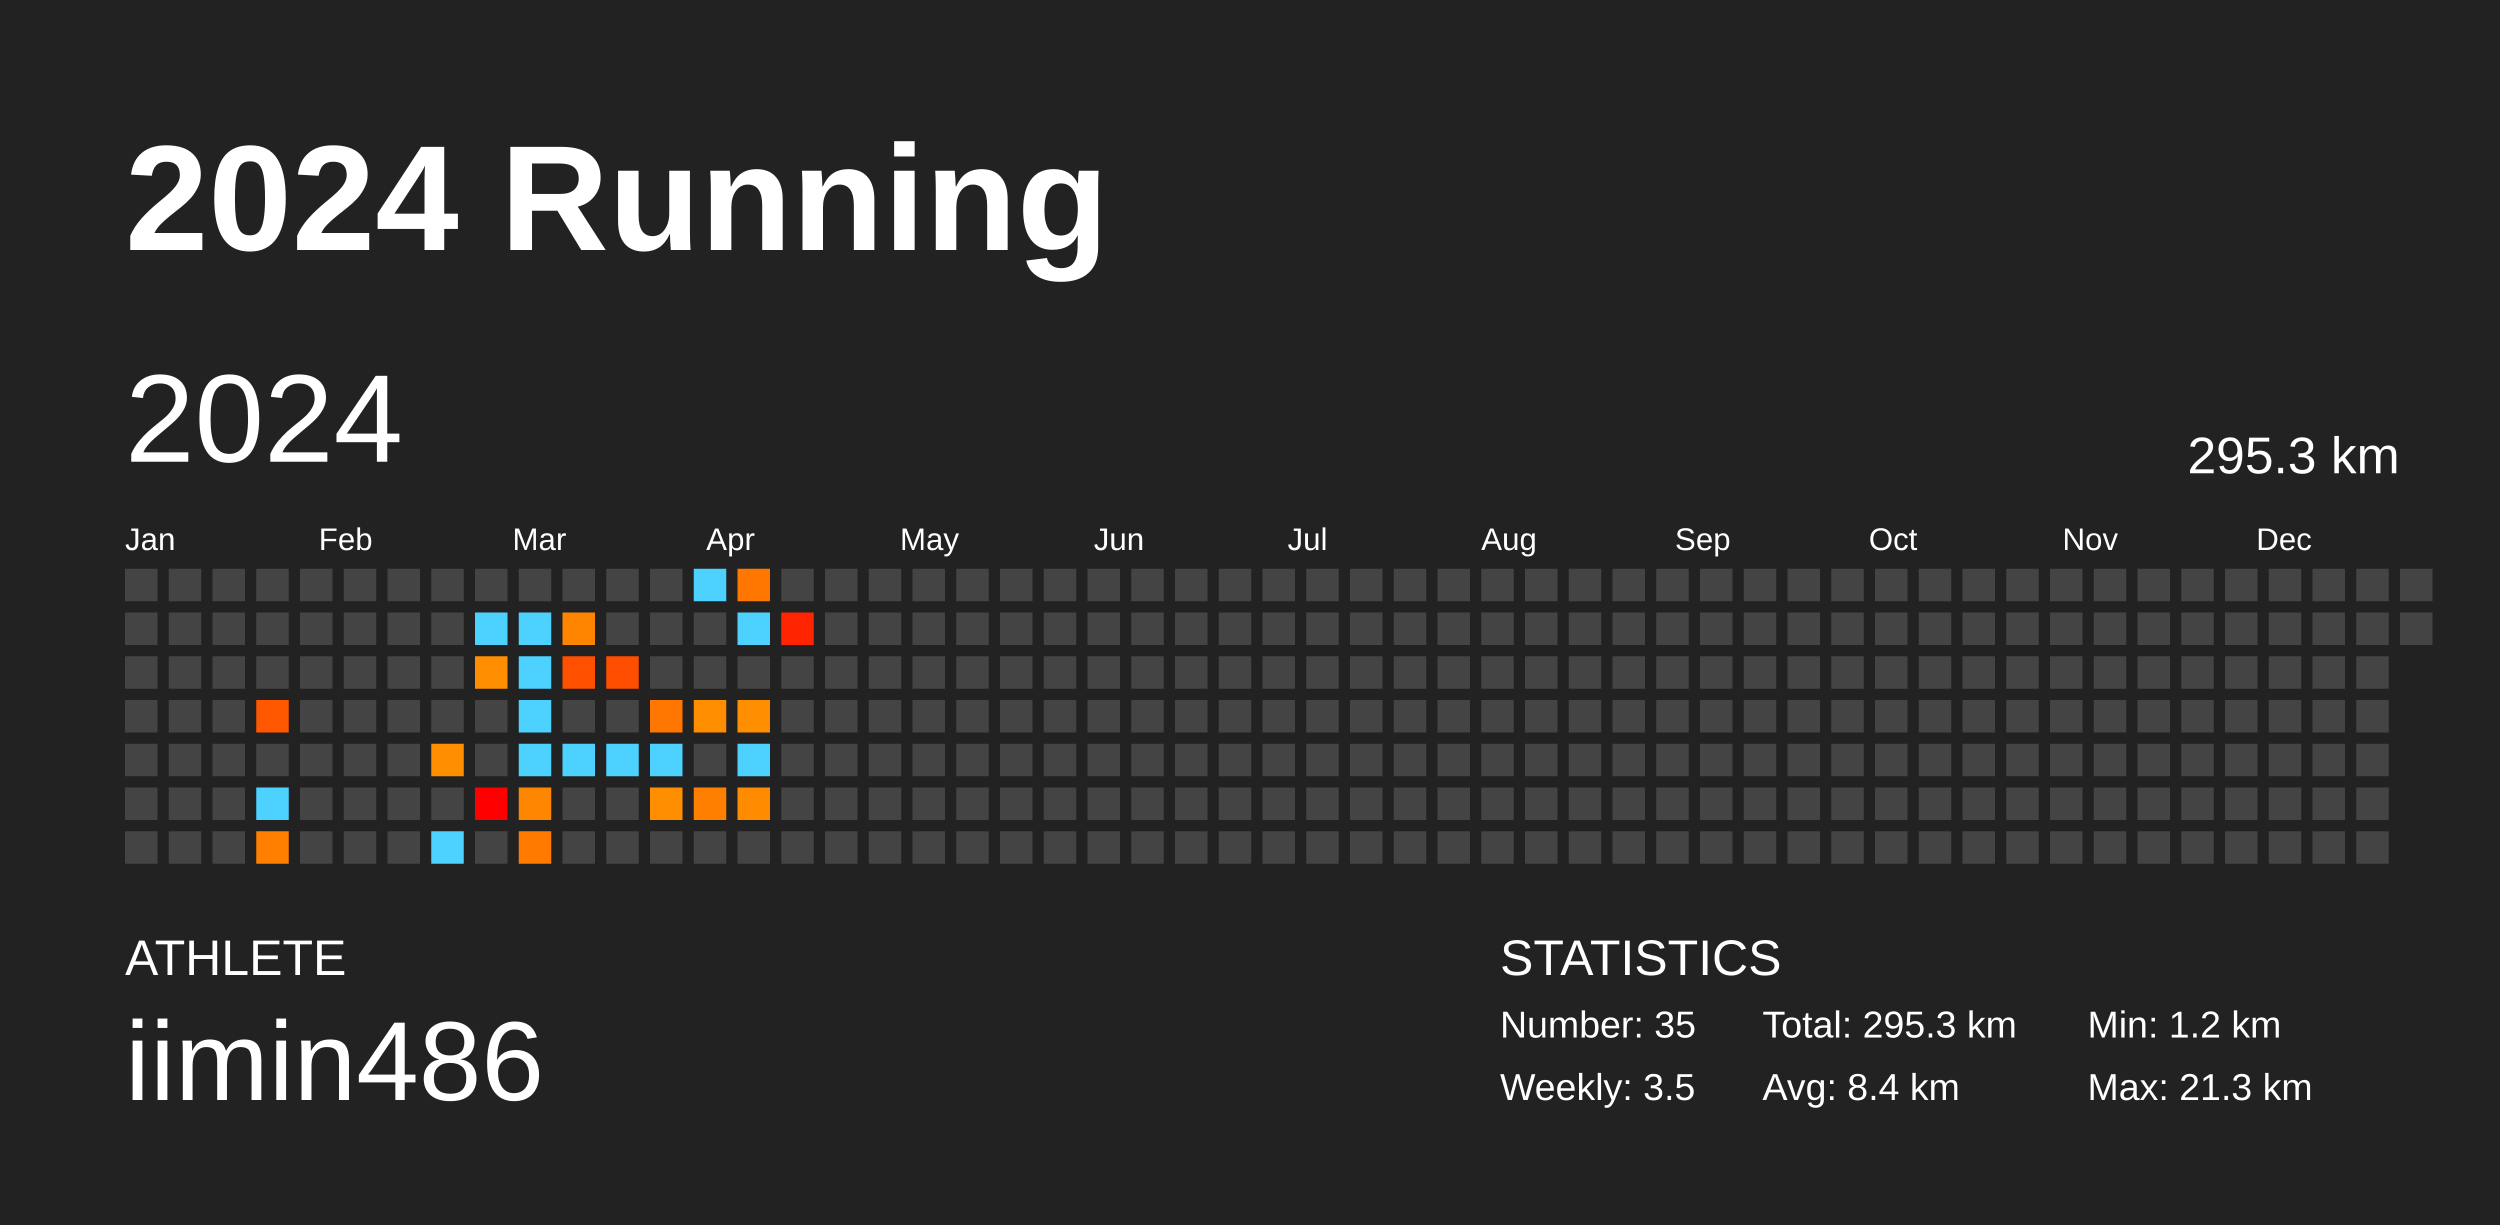
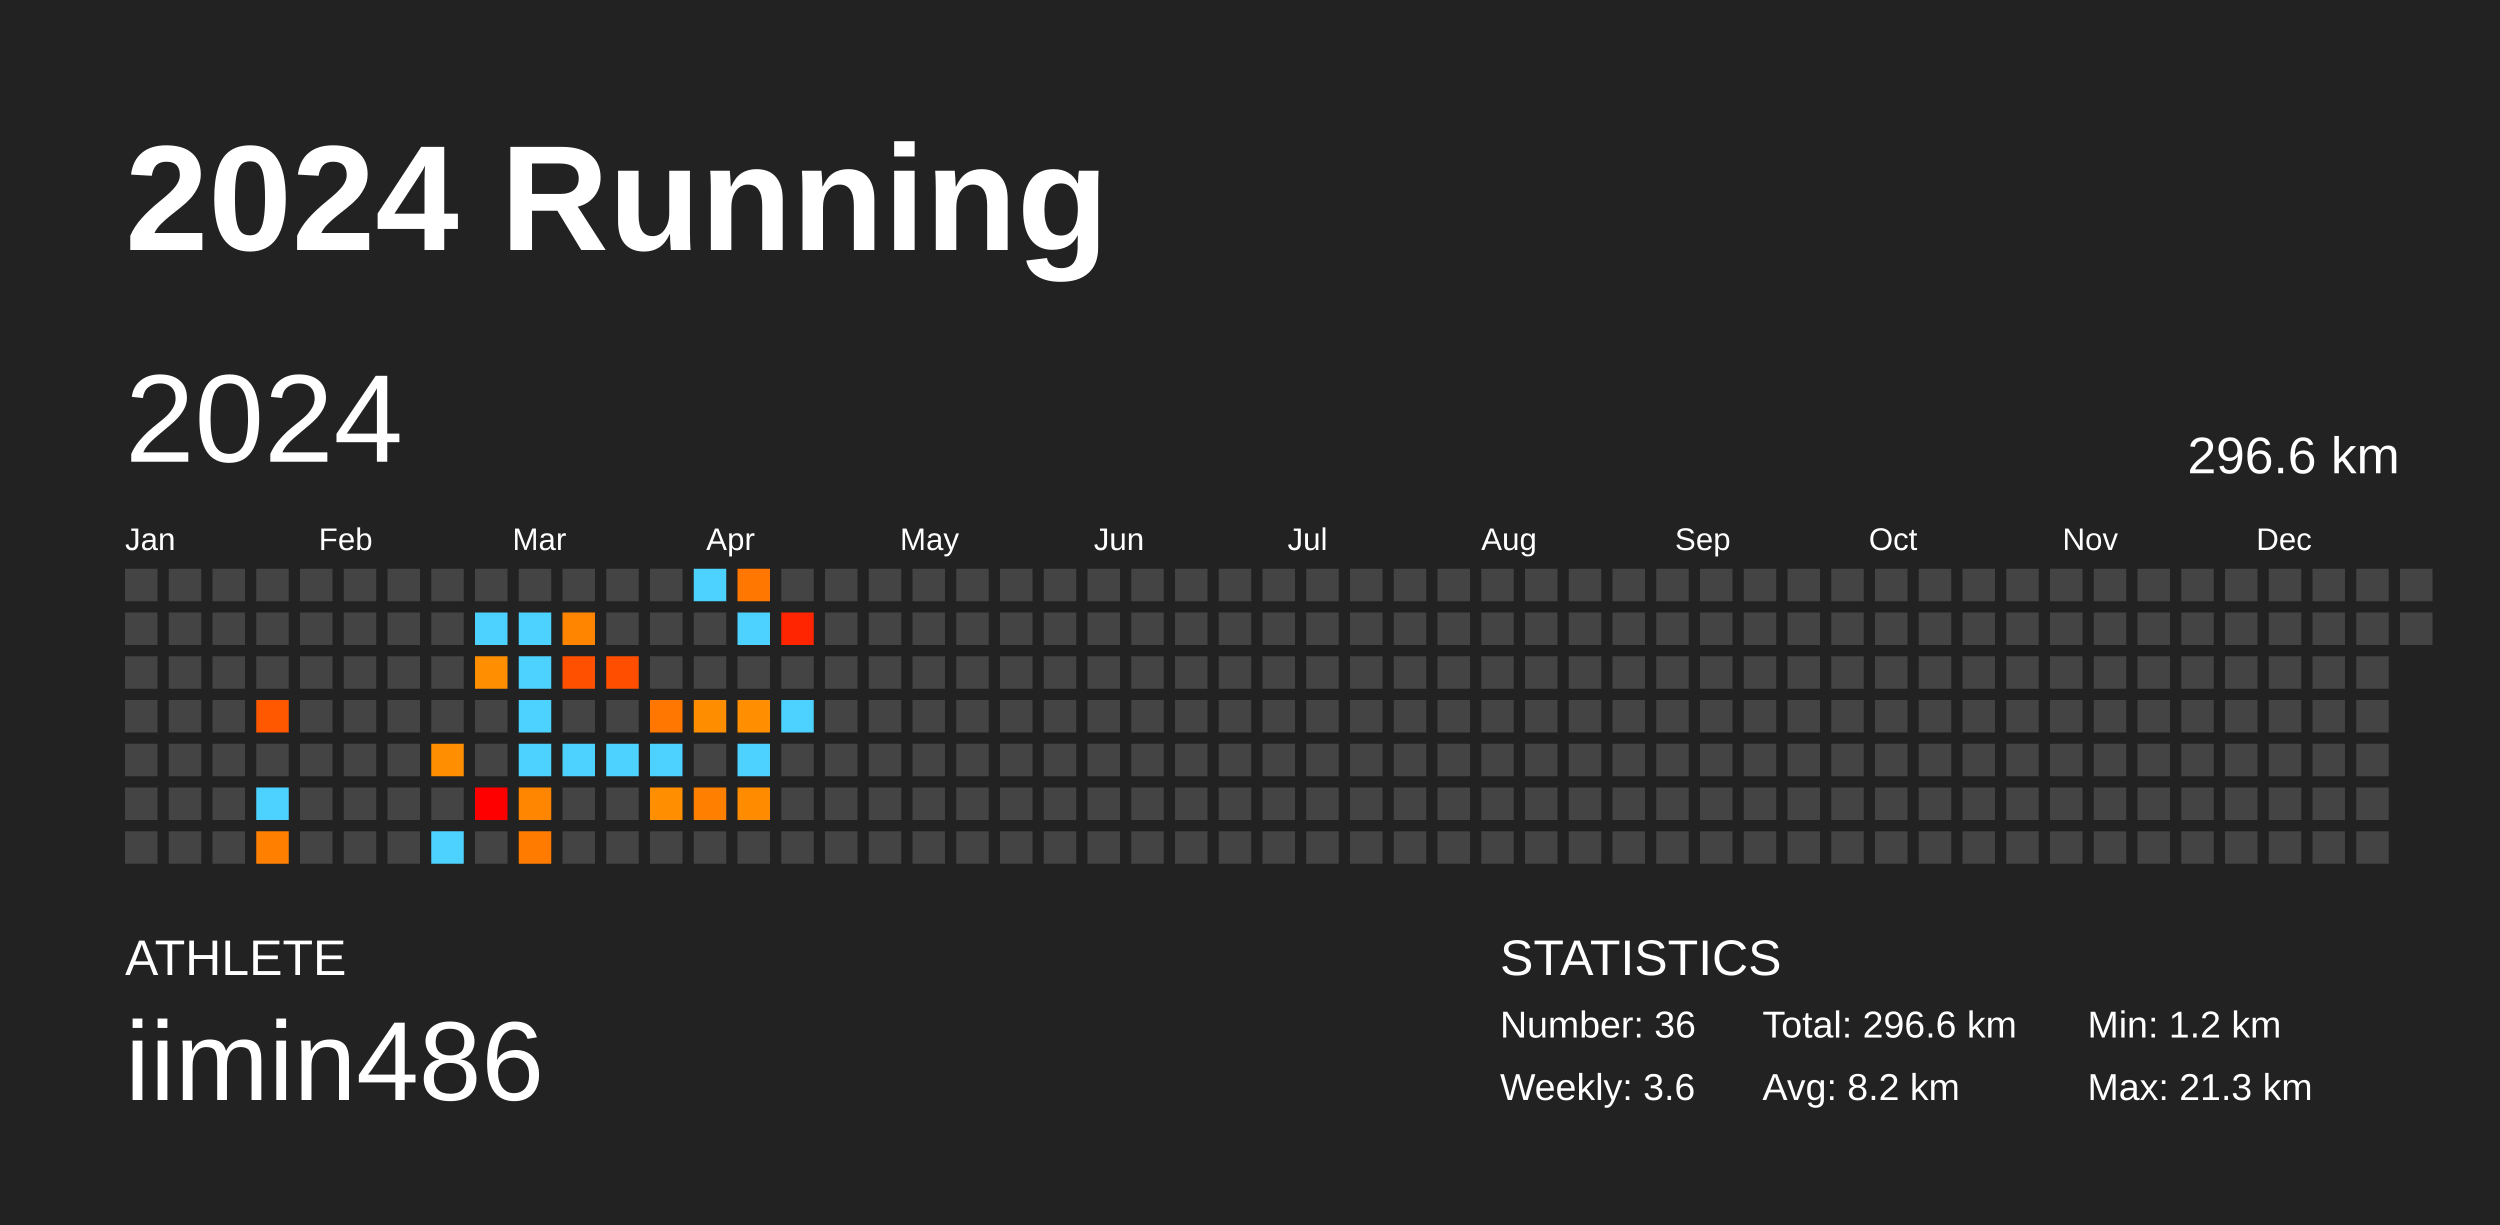
<svg xmlns="http://www.w3.org/2000/svg" baseProfile="full" height="98mm" version="1.1" viewBox="0,0,200,98" width="200mm">
  <defs />
  <rect fill="#222222" height="98" width="200" x="0" y="0" />
  <text fill="#FFFFFF" style="font-size:12px; font-family:Arial; font-weight:bold;" x="10" y="20">2024 Running</text>
  <text fill="#FFFFFF" style="font-size:4px; font-family:Arial" x="10" y="78">ATHLETE</text>
  <text fill="#FFFFFF" style="font-size:9px; font-family:Arial" x="10" y="88">iimin486</text>
  <text fill="#FFFFFF" style="font-size:4px; font-family:Arial" x="120" y="78">STATISTICS</text>
-   <text fill="#FFFFFF" style="font-size:3px; font-family:Arial" x="120" y="83">Number: 35</text>
-   <text fill="#FFFFFF" style="font-size:3px; font-family:Arial" x="120" y="88">Weekly: 3.5</text>
-   <text fill="#FFFFFF" style="font-size:3px; font-family:Arial" x="141" y="83">Total: 295.3 km</text>
-   <text fill="#FFFFFF" style="font-size:3px; font-family:Arial" x="141" y="88">Avg: 8.4 km</text>
+   <text fill="#FFFFFF" style="font-size:3px; font-family:Arial" x="120" y="83">Number: 36</text>
+   <text fill="#FFFFFF" style="font-size:3px; font-family:Arial" x="120" y="88">Weekly: 3.6</text>
+   <text fill="#FFFFFF" style="font-size:3px; font-family:Arial" x="141" y="83">Total: 296.6 km</text>
+   <text fill="#FFFFFF" style="font-size:3px; font-family:Arial" x="141" y="88">Avg: 8.2 km</text>
  <text fill="#FFFFFF" style="font-size:3px; font-family:Arial" x="167" y="83">Min: 1.2 km</text>
  <text fill="#FFFFFF" style="font-size:3px; font-family:Arial" x="167" y="88">Max: 21.3 km</text>
  <text dominant-baseline="hanging" fill="#FFFFFF" style="font-size:10.0px; font-family:Arial;" x="10" y="30">2024</text>
-   <text dominant-baseline="hanging" fill="#FFFFFF" style="font-size:4.125px; font-family:Arial;" x="175" y="35">295.3 km</text>
+   <text dominant-baseline="hanging" fill="#FFFFFF" style="font-size:4.125px; font-family:Arial;" x="175" y="35">296.6 km</text>
  <text fill="#FFFFFF" style="font-size:2.5px; font-family:Arial" x="10.0" y="44">Jan</text>
  <text fill="#FFFFFF" style="font-size:2.5px; font-family:Arial" x="25.5" y="44">Feb</text>
  <text fill="#FFFFFF" style="font-size:2.5px; font-family:Arial" x="41.0" y="44">Mar</text>
  <text fill="#FFFFFF" style="font-size:2.5px; font-family:Arial" x="56.5" y="44">Apr</text>
  <text fill="#FFFFFF" style="font-size:2.5px; font-family:Arial" x="72.0" y="44">May</text>
  <text fill="#FFFFFF" style="font-size:2.5px; font-family:Arial" x="87.5" y="44">Jun</text>
  <text fill="#FFFFFF" style="font-size:2.5px; font-family:Arial" x="103.0" y="44">Jul</text>
  <text fill="#FFFFFF" style="font-size:2.5px; font-family:Arial" x="118.5" y="44">Aug</text>
  <text fill="#FFFFFF" style="font-size:2.5px; font-family:Arial" x="134.0" y="44">Sep</text>
  <text fill="#FFFFFF" style="font-size:2.5px; font-family:Arial" x="149.5" y="44">Oct</text>
  <text fill="#FFFFFF" style="font-size:2.5px; font-family:Arial" x="165.0" y="44">Nov</text>
  <text fill="#FFFFFF" style="font-size:2.5px; font-family:Arial" x="180.5" y="44">Dec</text>
  <rect fill="#444444" height="2.6" width="2.6" x="10.0" y="45.5" />
  <rect fill="#444444" height="2.6" width="2.6" x="10.0" y="49.0" />
  <rect fill="#444444" height="2.6" width="2.6" x="10.0" y="52.5" />
  <rect fill="#444444" height="2.6" width="2.6" x="10.0" y="56.0" />
  <rect fill="#444444" height="2.6" width="2.6" x="10.0" y="59.5" />
  <rect fill="#444444" height="2.6" width="2.6" x="10.0" y="63.0" />
  <rect fill="#444444" height="2.6" width="2.6" x="10.0" y="66.5" />
  <rect fill="#444444" height="2.6" width="2.6" x="13.5" y="45.5" />
  <rect fill="#444444" height="2.6" width="2.6" x="13.5" y="49.0" />
  <rect fill="#444444" height="2.6" width="2.6" x="13.5" y="52.5" />
  <rect fill="#444444" height="2.6" width="2.6" x="13.5" y="56.0" />
  <rect fill="#444444" height="2.6" width="2.6" x="13.5" y="59.5" />
  <rect fill="#444444" height="2.6" width="2.6" x="13.5" y="63.0" />
  <rect fill="#444444" height="2.6" width="2.6" x="13.5" y="66.5" />
  <rect fill="#444444" height="2.6" width="2.6" x="17.0" y="45.5" />
  <rect fill="#444444" height="2.6" width="2.6" x="17.0" y="49.0" />
  <rect fill="#444444" height="2.6" width="2.6" x="17.0" y="52.5" />
  <rect fill="#444444" height="2.6" width="2.6" x="17.0" y="56.0" />
  <rect fill="#444444" height="2.6" width="2.6" x="17.0" y="59.5" />
  <rect fill="#444444" height="2.6" width="2.6" x="17.0" y="63.0" />
  <rect fill="#444444" height="2.6" width="2.6" x="17.0" y="66.5" />
  <rect fill="#444444" height="2.6" width="2.6" x="20.5" y="45.5" />
  <rect fill="#444444" height="2.6" width="2.6" x="20.5" y="49.0" />
  <rect fill="#444444" height="2.6" width="2.6" x="20.5" y="52.5" />
  <rect fill="#ff5800" height="2.6" width="2.6" x="20.5" y="56.0" />
  <rect fill="#444444" height="2.6" width="2.6" x="20.5" y="59.5" />
  <rect fill="#4dd2ff" height="2.6" width="2.6" x="20.5" y="63.0" />
  <rect fill="#ff7f00" height="2.6" width="2.6" x="20.5" y="66.5" />
  <rect fill="#444444" height="2.6" width="2.6" x="24.0" y="45.5" />
  <rect fill="#444444" height="2.6" width="2.6" x="24.0" y="49.0" />
  <rect fill="#444444" height="2.6" width="2.6" x="24.0" y="52.5" />
  <rect fill="#444444" height="2.6" width="2.6" x="24.0" y="56.0" />
  <rect fill="#444444" height="2.6" width="2.6" x="24.0" y="59.5" />
  <rect fill="#444444" height="2.6" width="2.6" x="24.0" y="63.0" />
  <rect fill="#444444" height="2.6" width="2.6" x="24.0" y="66.5" />
  <rect fill="#444444" height="2.6" width="2.6" x="27.5" y="45.5" />
  <rect fill="#444444" height="2.6" width="2.6" x="27.5" y="49.0" />
  <rect fill="#444444" height="2.6" width="2.6" x="27.5" y="52.5" />
  <rect fill="#444444" height="2.6" width="2.6" x="27.5" y="56.0" />
  <rect fill="#444444" height="2.6" width="2.6" x="27.5" y="59.5" />
  <rect fill="#444444" height="2.6" width="2.6" x="27.5" y="63.0" />
  <rect fill="#444444" height="2.6" width="2.6" x="27.5" y="66.5" />
  <rect fill="#444444" height="2.6" width="2.6" x="31.0" y="45.5" />
  <rect fill="#444444" height="2.6" width="2.6" x="31.0" y="49.0" />
  <rect fill="#444444" height="2.6" width="2.6" x="31.0" y="52.5" />
  <rect fill="#444444" height="2.6" width="2.6" x="31.0" y="56.0" />
  <rect fill="#444444" height="2.6" width="2.6" x="31.0" y="59.5" />
  <rect fill="#444444" height="2.6" width="2.6" x="31.0" y="63.0" />
  <rect fill="#444444" height="2.6" width="2.6" x="31.0" y="66.5" />
  <rect fill="#444444" height="2.6" width="2.6" x="34.5" y="45.5" />
  <rect fill="#444444" height="2.6" width="2.6" x="34.5" y="49.0" />
  <rect fill="#444444" height="2.6" width="2.6" x="34.5" y="52.5" />
  <rect fill="#444444" height="2.6" width="2.6" x="34.5" y="56.0" />
  <rect fill="#ff8f00" height="2.6" width="2.6" x="34.5" y="59.5" />
  <rect fill="#444444" height="2.6" width="2.6" x="34.5" y="63.0" />
  <rect fill="#4dd2ff" height="2.6" width="2.6" x="34.5" y="66.5" />
  <rect fill="#444444" height="2.6" width="2.6" x="38.0" y="45.5" />
  <rect fill="#4dd2ff" height="2.6" width="2.6" x="38.0" y="49.0" />
  <rect fill="#ff8f00" height="2.6" width="2.6" x="38.0" y="52.5" />
  <rect fill="#444444" height="2.6" width="2.6" x="38.0" y="56.0" />
  <rect fill="#444444" height="2.6" width="2.6" x="38.0" y="59.5" />
  <rect fill="red" height="2.6" width="2.6" x="38.0" y="63.0" />
  <rect fill="#444444" height="2.6" width="2.6" x="38.0" y="66.5" />
  <rect fill="#444444" height="2.6" width="2.6" x="41.5" y="45.5" />
  <rect fill="#4dd2ff" height="2.6" width="2.6" x="41.5" y="49.0" />
  <rect fill="#4dd2ff" height="2.6" width="2.6" x="41.5" y="52.5" />
  <rect fill="#4dd2ff" height="2.6" width="2.6" x="41.5" y="56.0" />
  <rect fill="#4dd2ff" height="2.6" width="2.6" x="41.5" y="59.5" />
  <rect fill="#ff8600" height="2.6" width="2.6" x="41.5" y="63.0" />
  <rect fill="#ff7b00" height="2.6" width="2.6" x="41.5" y="66.5" />
  <rect fill="#444444" height="2.6" width="2.6" x="45.0" y="45.5" />
  <rect fill="#ff8500" height="2.6" width="2.6" x="45.0" y="49.0" />
  <rect fill="#ff5000" height="2.6" width="2.6" x="45.0" y="52.5" />
  <rect fill="#444444" height="2.6" width="2.6" x="45.0" y="56.0" />
  <rect fill="#4dd2ff" height="2.6" width="2.6" x="45.0" y="59.5" />
  <rect fill="#444444" height="2.6" width="2.6" x="45.0" y="63.0" />
  <rect fill="#444444" height="2.6" width="2.6" x="45.0" y="66.5" />
  <rect fill="#444444" height="2.6" width="2.6" x="48.5" y="45.5" />
  <rect fill="#444444" height="2.6" width="2.6" x="48.5" y="49.0" />
  <rect fill="#ff4e00" height="2.6" width="2.6" x="48.5" y="52.5" />
  <rect fill="#444444" height="2.6" width="2.6" x="48.5" y="56.0" />
  <rect fill="#4dd2ff" height="2.6" width="2.6" x="48.5" y="59.5" />
  <rect fill="#444444" height="2.6" width="2.6" x="48.5" y="63.0" />
  <rect fill="#444444" height="2.6" width="2.6" x="48.5" y="66.5" />
  <rect fill="#444444" height="2.6" width="2.6" x="52.0" y="45.5" />
  <rect fill="#444444" height="2.6" width="2.6" x="52.0" y="49.0" />
  <rect fill="#444444" height="2.6" width="2.6" x="52.0" y="52.5" />
  <rect fill="#ff7600" height="2.6" width="2.6" x="52.0" y="56.0" />
  <rect fill="#4dd2ff" height="2.6" width="2.6" x="52.0" y="59.5" />
  <rect fill="#ff8f00" height="2.6" width="2.6" x="52.0" y="63.0" />
  <rect fill="#444444" height="2.6" width="2.6" x="52.0" y="66.5" />
  <rect fill="#4dd2ff" height="2.6" width="2.6" x="55.5" y="45.5" />
  <rect fill="#444444" height="2.6" width="2.6" x="55.5" y="49.0" />
  <rect fill="#444444" height="2.6" width="2.6" x="55.5" y="52.5" />
  <rect fill="#ff8d00" height="2.6" width="2.6" x="55.5" y="56.0" />
  <rect fill="#444444" height="2.6" width="2.6" x="55.5" y="59.5" />
  <rect fill="#ff7f00" height="2.6" width="2.6" x="55.5" y="63.0" />
  <rect fill="#444444" height="2.6" width="2.6" x="55.5" y="66.5" />
  <rect fill="#ff7600" height="2.6" width="2.6" x="59.0" y="45.5" />
  <rect fill="#4dd2ff" height="2.6" width="2.6" x="59.0" y="49.0" />
  <rect fill="#444444" height="2.6" width="2.6" x="59.0" y="52.5" />
  <rect fill="#ff8f00" height="2.6" width="2.6" x="59.0" y="56.0" />
  <rect fill="#4dd2ff" height="2.6" width="2.6" x="59.0" y="59.5" />
  <rect fill="#ff8b00" height="2.6" width="2.6" x="59.0" y="63.0" />
  <rect fill="#444444" height="2.6" width="2.6" x="59.0" y="66.5" />
  <rect fill="#444444" height="2.6" width="2.6" x="62.5" y="45.5" />
  <rect fill="#ff2500" height="2.6" width="2.6" x="62.5" y="49.0" />
  <rect fill="#444444" height="2.6" width="2.6" x="62.5" y="52.5" />
-   <rect fill="#444444" height="2.6" width="2.6" x="62.5" y="56.0" />
+   <rect fill="#4dd2ff" height="2.6" width="2.6" x="62.5" y="56.0" />
  <rect fill="#444444" height="2.6" width="2.6" x="62.5" y="59.5" />
  <rect fill="#444444" height="2.6" width="2.6" x="62.5" y="63.0" />
  <rect fill="#444444" height="2.6" width="2.6" x="62.5" y="66.5" />
  <rect fill="#444444" height="2.6" width="2.6" x="66.0" y="45.5" />
  <rect fill="#444444" height="2.6" width="2.6" x="66.0" y="49.0" />
  <rect fill="#444444" height="2.6" width="2.6" x="66.0" y="52.5" />
  <rect fill="#444444" height="2.6" width="2.6" x="66.0" y="56.0" />
  <rect fill="#444444" height="2.6" width="2.6" x="66.0" y="59.5" />
  <rect fill="#444444" height="2.6" width="2.6" x="66.0" y="63.0" />
  <rect fill="#444444" height="2.6" width="2.6" x="66.0" y="66.5" />
  <rect fill="#444444" height="2.6" width="2.6" x="69.5" y="45.5" />
  <rect fill="#444444" height="2.6" width="2.6" x="69.5" y="49.0" />
  <rect fill="#444444" height="2.6" width="2.6" x="69.5" y="52.5" />
  <rect fill="#444444" height="2.6" width="2.6" x="69.5" y="56.0" />
  <rect fill="#444444" height="2.6" width="2.6" x="69.5" y="59.5" />
  <rect fill="#444444" height="2.6" width="2.6" x="69.5" y="63.0" />
  <rect fill="#444444" height="2.6" width="2.6" x="69.5" y="66.5" />
  <rect fill="#444444" height="2.6" width="2.6" x="73.0" y="45.5" />
  <rect fill="#444444" height="2.6" width="2.6" x="73.0" y="49.0" />
  <rect fill="#444444" height="2.6" width="2.6" x="73.0" y="52.5" />
  <rect fill="#444444" height="2.6" width="2.6" x="73.0" y="56.0" />
  <rect fill="#444444" height="2.6" width="2.6" x="73.0" y="59.5" />
  <rect fill="#444444" height="2.6" width="2.6" x="73.0" y="63.0" />
  <rect fill="#444444" height="2.6" width="2.6" x="73.0" y="66.5" />
  <rect fill="#444444" height="2.6" width="2.6" x="76.5" y="45.5" />
  <rect fill="#444444" height="2.6" width="2.6" x="76.5" y="49.0" />
  <rect fill="#444444" height="2.6" width="2.6" x="76.5" y="52.5" />
  <rect fill="#444444" height="2.6" width="2.6" x="76.5" y="56.0" />
  <rect fill="#444444" height="2.6" width="2.6" x="76.5" y="59.5" />
  <rect fill="#444444" height="2.6" width="2.6" x="76.5" y="63.0" />
  <rect fill="#444444" height="2.6" width="2.6" x="76.5" y="66.5" />
  <rect fill="#444444" height="2.6" width="2.6" x="80.0" y="45.5" />
  <rect fill="#444444" height="2.6" width="2.6" x="80.0" y="49.0" />
  <rect fill="#444444" height="2.6" width="2.6" x="80.0" y="52.5" />
  <rect fill="#444444" height="2.6" width="2.6" x="80.0" y="56.0" />
  <rect fill="#444444" height="2.6" width="2.6" x="80.0" y="59.5" />
  <rect fill="#444444" height="2.6" width="2.6" x="80.0" y="63.0" />
  <rect fill="#444444" height="2.6" width="2.6" x="80.0" y="66.5" />
  <rect fill="#444444" height="2.6" width="2.6" x="83.5" y="45.5" />
  <rect fill="#444444" height="2.6" width="2.6" x="83.5" y="49.0" />
  <rect fill="#444444" height="2.6" width="2.6" x="83.5" y="52.5" />
  <rect fill="#444444" height="2.6" width="2.6" x="83.5" y="56.0" />
  <rect fill="#444444" height="2.6" width="2.6" x="83.5" y="59.5" />
  <rect fill="#444444" height="2.6" width="2.6" x="83.5" y="63.0" />
  <rect fill="#444444" height="2.6" width="2.6" x="83.5" y="66.5" />
  <rect fill="#444444" height="2.6" width="2.6" x="87.0" y="45.5" />
  <rect fill="#444444" height="2.6" width="2.6" x="87.0" y="49.0" />
  <rect fill="#444444" height="2.6" width="2.6" x="87.0" y="52.5" />
  <rect fill="#444444" height="2.6" width="2.6" x="87.0" y="56.0" />
  <rect fill="#444444" height="2.6" width="2.6" x="87.0" y="59.5" />
  <rect fill="#444444" height="2.6" width="2.6" x="87.0" y="63.0" />
  <rect fill="#444444" height="2.6" width="2.6" x="87.0" y="66.5" />
  <rect fill="#444444" height="2.6" width="2.6" x="90.5" y="45.5" />
  <rect fill="#444444" height="2.6" width="2.6" x="90.5" y="49.0" />
  <rect fill="#444444" height="2.6" width="2.6" x="90.5" y="52.5" />
  <rect fill="#444444" height="2.6" width="2.6" x="90.5" y="56.0" />
  <rect fill="#444444" height="2.6" width="2.6" x="90.5" y="59.5" />
  <rect fill="#444444" height="2.6" width="2.6" x="90.5" y="63.0" />
  <rect fill="#444444" height="2.6" width="2.6" x="90.5" y="66.5" />
  <rect fill="#444444" height="2.6" width="2.6" x="94.0" y="45.5" />
  <rect fill="#444444" height="2.6" width="2.6" x="94.0" y="49.0" />
  <rect fill="#444444" height="2.6" width="2.6" x="94.0" y="52.5" />
  <rect fill="#444444" height="2.6" width="2.6" x="94.0" y="56.0" />
  <rect fill="#444444" height="2.6" width="2.6" x="94.0" y="59.5" />
  <rect fill="#444444" height="2.6" width="2.6" x="94.0" y="63.0" />
  <rect fill="#444444" height="2.6" width="2.6" x="94.0" y="66.5" />
  <rect fill="#444444" height="2.6" width="2.6" x="97.5" y="45.5" />
  <rect fill="#444444" height="2.6" width="2.6" x="97.5" y="49.0" />
  <rect fill="#444444" height="2.6" width="2.6" x="97.5" y="52.5" />
  <rect fill="#444444" height="2.6" width="2.6" x="97.5" y="56.0" />
  <rect fill="#444444" height="2.6" width="2.6" x="97.5" y="59.5" />
  <rect fill="#444444" height="2.6" width="2.6" x="97.5" y="63.0" />
  <rect fill="#444444" height="2.6" width="2.6" x="97.5" y="66.5" />
  <rect fill="#444444" height="2.6" width="2.6" x="101.0" y="45.5" />
  <rect fill="#444444" height="2.6" width="2.6" x="101.0" y="49.0" />
  <rect fill="#444444" height="2.6" width="2.6" x="101.0" y="52.5" />
  <rect fill="#444444" height="2.6" width="2.6" x="101.0" y="56.0" />
  <rect fill="#444444" height="2.6" width="2.6" x="101.0" y="59.5" />
  <rect fill="#444444" height="2.6" width="2.6" x="101.0" y="63.0" />
  <rect fill="#444444" height="2.6" width="2.6" x="101.0" y="66.5" />
  <rect fill="#444444" height="2.6" width="2.6" x="104.5" y="45.5" />
  <rect fill="#444444" height="2.6" width="2.6" x="104.5" y="49.0" />
  <rect fill="#444444" height="2.6" width="2.6" x="104.5" y="52.5" />
  <rect fill="#444444" height="2.6" width="2.6" x="104.5" y="56.0" />
  <rect fill="#444444" height="2.6" width="2.6" x="104.5" y="59.5" />
  <rect fill="#444444" height="2.6" width="2.6" x="104.5" y="63.0" />
  <rect fill="#444444" height="2.6" width="2.6" x="104.5" y="66.5" />
  <rect fill="#444444" height="2.6" width="2.6" x="108.0" y="45.5" />
  <rect fill="#444444" height="2.6" width="2.6" x="108.0" y="49.0" />
  <rect fill="#444444" height="2.6" width="2.6" x="108.0" y="52.5" />
  <rect fill="#444444" height="2.6" width="2.6" x="108.0" y="56.0" />
  <rect fill="#444444" height="2.6" width="2.6" x="108.0" y="59.5" />
  <rect fill="#444444" height="2.6" width="2.6" x="108.0" y="63.0" />
  <rect fill="#444444" height="2.6" width="2.6" x="108.0" y="66.5" />
  <rect fill="#444444" height="2.6" width="2.6" x="111.5" y="45.5" />
  <rect fill="#444444" height="2.6" width="2.6" x="111.5" y="49.0" />
  <rect fill="#444444" height="2.6" width="2.6" x="111.5" y="52.5" />
  <rect fill="#444444" height="2.6" width="2.6" x="111.5" y="56.0" />
  <rect fill="#444444" height="2.6" width="2.6" x="111.5" y="59.5" />
  <rect fill="#444444" height="2.6" width="2.6" x="111.5" y="63.0" />
  <rect fill="#444444" height="2.6" width="2.6" x="111.5" y="66.5" />
  <rect fill="#444444" height="2.6" width="2.6" x="115.0" y="45.5" />
  <rect fill="#444444" height="2.6" width="2.6" x="115.0" y="49.0" />
  <rect fill="#444444" height="2.6" width="2.6" x="115.0" y="52.5" />
  <rect fill="#444444" height="2.6" width="2.6" x="115.0" y="56.0" />
  <rect fill="#444444" height="2.6" width="2.6" x="115.0" y="59.5" />
  <rect fill="#444444" height="2.6" width="2.6" x="115.0" y="63.0" />
  <rect fill="#444444" height="2.6" width="2.6" x="115.0" y="66.5" />
  <rect fill="#444444" height="2.6" width="2.6" x="118.5" y="45.5" />
  <rect fill="#444444" height="2.6" width="2.6" x="118.5" y="49.0" />
  <rect fill="#444444" height="2.6" width="2.6" x="118.5" y="52.5" />
  <rect fill="#444444" height="2.6" width="2.6" x="118.5" y="56.0" />
  <rect fill="#444444" height="2.6" width="2.6" x="118.5" y="59.5" />
  <rect fill="#444444" height="2.6" width="2.6" x="118.5" y="63.0" />
  <rect fill="#444444" height="2.6" width="2.6" x="118.5" y="66.5" />
  <rect fill="#444444" height="2.6" width="2.6" x="122.0" y="45.5" />
  <rect fill="#444444" height="2.6" width="2.6" x="122.0" y="49.0" />
  <rect fill="#444444" height="2.6" width="2.6" x="122.0" y="52.5" />
  <rect fill="#444444" height="2.6" width="2.6" x="122.0" y="56.0" />
  <rect fill="#444444" height="2.6" width="2.6" x="122.0" y="59.5" />
  <rect fill="#444444" height="2.6" width="2.6" x="122.0" y="63.0" />
  <rect fill="#444444" height="2.6" width="2.6" x="122.0" y="66.5" />
  <rect fill="#444444" height="2.6" width="2.6" x="125.5" y="45.5" />
  <rect fill="#444444" height="2.6" width="2.6" x="125.5" y="49.0" />
  <rect fill="#444444" height="2.6" width="2.6" x="125.5" y="52.5" />
  <rect fill="#444444" height="2.6" width="2.6" x="125.5" y="56.0" />
  <rect fill="#444444" height="2.6" width="2.6" x="125.5" y="59.5" />
  <rect fill="#444444" height="2.6" width="2.6" x="125.5" y="63.0" />
  <rect fill="#444444" height="2.6" width="2.6" x="125.5" y="66.5" />
  <rect fill="#444444" height="2.6" width="2.6" x="129.0" y="45.5" />
  <rect fill="#444444" height="2.6" width="2.6" x="129.0" y="49.0" />
  <rect fill="#444444" height="2.6" width="2.6" x="129.0" y="52.5" />
  <rect fill="#444444" height="2.6" width="2.6" x="129.0" y="56.0" />
  <rect fill="#444444" height="2.6" width="2.6" x="129.0" y="59.5" />
  <rect fill="#444444" height="2.6" width="2.6" x="129.0" y="63.0" />
  <rect fill="#444444" height="2.6" width="2.6" x="129.0" y="66.5" />
  <rect fill="#444444" height="2.6" width="2.6" x="132.5" y="45.5" />
  <rect fill="#444444" height="2.6" width="2.6" x="132.5" y="49.0" />
  <rect fill="#444444" height="2.6" width="2.6" x="132.5" y="52.5" />
  <rect fill="#444444" height="2.6" width="2.6" x="132.5" y="56.0" />
  <rect fill="#444444" height="2.6" width="2.6" x="132.5" y="59.5" />
  <rect fill="#444444" height="2.6" width="2.6" x="132.5" y="63.0" />
  <rect fill="#444444" height="2.6" width="2.6" x="132.5" y="66.5" />
  <rect fill="#444444" height="2.6" width="2.6" x="136.0" y="45.5" />
  <rect fill="#444444" height="2.6" width="2.6" x="136.0" y="49.0" />
  <rect fill="#444444" height="2.6" width="2.6" x="136.0" y="52.5" />
  <rect fill="#444444" height="2.6" width="2.6" x="136.0" y="56.0" />
  <rect fill="#444444" height="2.6" width="2.6" x="136.0" y="59.5" />
  <rect fill="#444444" height="2.6" width="2.6" x="136.0" y="63.0" />
  <rect fill="#444444" height="2.6" width="2.6" x="136.0" y="66.5" />
  <rect fill="#444444" height="2.6" width="2.6" x="139.5" y="45.5" />
  <rect fill="#444444" height="2.6" width="2.6" x="139.5" y="49.0" />
  <rect fill="#444444" height="2.6" width="2.6" x="139.5" y="52.5" />
  <rect fill="#444444" height="2.6" width="2.6" x="139.5" y="56.0" />
  <rect fill="#444444" height="2.6" width="2.6" x="139.5" y="59.5" />
  <rect fill="#444444" height="2.6" width="2.6" x="139.5" y="63.0" />
  <rect fill="#444444" height="2.6" width="2.6" x="139.5" y="66.5" />
  <rect fill="#444444" height="2.6" width="2.6" x="143.0" y="45.5" />
  <rect fill="#444444" height="2.6" width="2.6" x="143.0" y="49.0" />
  <rect fill="#444444" height="2.6" width="2.6" x="143.0" y="52.5" />
  <rect fill="#444444" height="2.6" width="2.6" x="143.0" y="56.0" />
  <rect fill="#444444" height="2.6" width="2.6" x="143.0" y="59.5" />
  <rect fill="#444444" height="2.6" width="2.6" x="143.0" y="63.0" />
  <rect fill="#444444" height="2.6" width="2.6" x="143.0" y="66.5" />
  <rect fill="#444444" height="2.6" width="2.6" x="146.5" y="45.5" />
  <rect fill="#444444" height="2.6" width="2.6" x="146.5" y="49.0" />
  <rect fill="#444444" height="2.6" width="2.6" x="146.5" y="52.5" />
  <rect fill="#444444" height="2.6" width="2.6" x="146.5" y="56.0" />
  <rect fill="#444444" height="2.6" width="2.6" x="146.5" y="59.5" />
  <rect fill="#444444" height="2.6" width="2.6" x="146.5" y="63.0" />
  <rect fill="#444444" height="2.6" width="2.6" x="146.5" y="66.5" />
  <rect fill="#444444" height="2.6" width="2.6" x="150.0" y="45.5" />
  <rect fill="#444444" height="2.6" width="2.6" x="150.0" y="49.0" />
  <rect fill="#444444" height="2.6" width="2.6" x="150.0" y="52.5" />
  <rect fill="#444444" height="2.6" width="2.6" x="150.0" y="56.0" />
  <rect fill="#444444" height="2.6" width="2.6" x="150.0" y="59.5" />
  <rect fill="#444444" height="2.6" width="2.6" x="150.0" y="63.0" />
  <rect fill="#444444" height="2.6" width="2.6" x="150.0" y="66.5" />
  <rect fill="#444444" height="2.6" width="2.6" x="153.5" y="45.5" />
  <rect fill="#444444" height="2.6" width="2.6" x="153.5" y="49.0" />
  <rect fill="#444444" height="2.6" width="2.6" x="153.5" y="52.5" />
  <rect fill="#444444" height="2.6" width="2.6" x="153.5" y="56.0" />
  <rect fill="#444444" height="2.6" width="2.6" x="153.5" y="59.5" />
  <rect fill="#444444" height="2.6" width="2.6" x="153.5" y="63.0" />
  <rect fill="#444444" height="2.6" width="2.6" x="153.5" y="66.5" />
  <rect fill="#444444" height="2.6" width="2.6" x="157.0" y="45.5" />
  <rect fill="#444444" height="2.6" width="2.6" x="157.0" y="49.0" />
  <rect fill="#444444" height="2.6" width="2.6" x="157.0" y="52.5" />
  <rect fill="#444444" height="2.6" width="2.6" x="157.0" y="56.0" />
  <rect fill="#444444" height="2.6" width="2.6" x="157.0" y="59.5" />
  <rect fill="#444444" height="2.6" width="2.6" x="157.0" y="63.0" />
  <rect fill="#444444" height="2.6" width="2.6" x="157.0" y="66.5" />
  <rect fill="#444444" height="2.6" width="2.6" x="160.5" y="45.5" />
  <rect fill="#444444" height="2.6" width="2.6" x="160.5" y="49.0" />
  <rect fill="#444444" height="2.6" width="2.6" x="160.5" y="52.5" />
  <rect fill="#444444" height="2.6" width="2.6" x="160.5" y="56.0" />
  <rect fill="#444444" height="2.6" width="2.6" x="160.5" y="59.5" />
  <rect fill="#444444" height="2.6" width="2.6" x="160.5" y="63.0" />
  <rect fill="#444444" height="2.6" width="2.6" x="160.5" y="66.5" />
  <rect fill="#444444" height="2.6" width="2.6" x="164.0" y="45.5" />
  <rect fill="#444444" height="2.6" width="2.6" x="164.0" y="49.0" />
  <rect fill="#444444" height="2.6" width="2.6" x="164.0" y="52.5" />
  <rect fill="#444444" height="2.6" width="2.6" x="164.0" y="56.0" />
  <rect fill="#444444" height="2.6" width="2.6" x="164.0" y="59.5" />
  <rect fill="#444444" height="2.6" width="2.6" x="164.0" y="63.0" />
  <rect fill="#444444" height="2.6" width="2.6" x="164.0" y="66.5" />
  <rect fill="#444444" height="2.6" width="2.6" x="167.5" y="45.5" />
  <rect fill="#444444" height="2.6" width="2.6" x="167.5" y="49.0" />
  <rect fill="#444444" height="2.6" width="2.6" x="167.5" y="52.5" />
  <rect fill="#444444" height="2.6" width="2.6" x="167.5" y="56.0" />
  <rect fill="#444444" height="2.6" width="2.6" x="167.5" y="59.5" />
  <rect fill="#444444" height="2.6" width="2.6" x="167.5" y="63.0" />
  <rect fill="#444444" height="2.6" width="2.6" x="167.5" y="66.5" />
  <rect fill="#444444" height="2.6" width="2.6" x="171.0" y="45.5" />
  <rect fill="#444444" height="2.6" width="2.6" x="171.0" y="49.0" />
  <rect fill="#444444" height="2.6" width="2.6" x="171.0" y="52.5" />
  <rect fill="#444444" height="2.6" width="2.6" x="171.0" y="56.0" />
  <rect fill="#444444" height="2.6" width="2.6" x="171.0" y="59.5" />
  <rect fill="#444444" height="2.6" width="2.6" x="171.0" y="63.0" />
  <rect fill="#444444" height="2.6" width="2.6" x="171.0" y="66.5" />
  <rect fill="#444444" height="2.6" width="2.6" x="174.5" y="45.5" />
  <rect fill="#444444" height="2.6" width="2.6" x="174.5" y="49.0" />
  <rect fill="#444444" height="2.6" width="2.6" x="174.5" y="52.5" />
  <rect fill="#444444" height="2.6" width="2.6" x="174.5" y="56.0" />
  <rect fill="#444444" height="2.6" width="2.6" x="174.5" y="59.5" />
  <rect fill="#444444" height="2.6" width="2.6" x="174.5" y="63.0" />
  <rect fill="#444444" height="2.6" width="2.6" x="174.5" y="66.5" />
  <rect fill="#444444" height="2.6" width="2.6" x="178.0" y="45.5" />
  <rect fill="#444444" height="2.6" width="2.6" x="178.0" y="49.0" />
  <rect fill="#444444" height="2.6" width="2.6" x="178.0" y="52.5" />
  <rect fill="#444444" height="2.6" width="2.6" x="178.0" y="56.0" />
  <rect fill="#444444" height="2.6" width="2.6" x="178.0" y="59.5" />
  <rect fill="#444444" height="2.6" width="2.6" x="178.0" y="63.0" />
  <rect fill="#444444" height="2.6" width="2.6" x="178.0" y="66.5" />
  <rect fill="#444444" height="2.6" width="2.6" x="181.5" y="45.5" />
  <rect fill="#444444" height="2.6" width="2.6" x="181.5" y="49.0" />
  <rect fill="#444444" height="2.6" width="2.6" x="181.5" y="52.5" />
  <rect fill="#444444" height="2.6" width="2.6" x="181.5" y="56.0" />
  <rect fill="#444444" height="2.6" width="2.6" x="181.5" y="59.5" />
  <rect fill="#444444" height="2.6" width="2.6" x="181.5" y="63.0" />
  <rect fill="#444444" height="2.6" width="2.6" x="181.5" y="66.5" />
  <rect fill="#444444" height="2.6" width="2.6" x="185.0" y="45.5" />
  <rect fill="#444444" height="2.6" width="2.6" x="185.0" y="49.0" />
  <rect fill="#444444" height="2.6" width="2.6" x="185.0" y="52.5" />
  <rect fill="#444444" height="2.6" width="2.6" x="185.0" y="56.0" />
  <rect fill="#444444" height="2.6" width="2.6" x="185.0" y="59.5" />
  <rect fill="#444444" height="2.6" width="2.6" x="185.0" y="63.0" />
  <rect fill="#444444" height="2.6" width="2.6" x="185.0" y="66.5" />
  <rect fill="#444444" height="2.6" width="2.6" x="188.5" y="45.5" />
  <rect fill="#444444" height="2.6" width="2.6" x="188.5" y="49.0" />
  <rect fill="#444444" height="2.6" width="2.6" x="188.5" y="52.5" />
  <rect fill="#444444" height="2.6" width="2.6" x="188.5" y="56.0" />
  <rect fill="#444444" height="2.6" width="2.6" x="188.5" y="59.5" />
  <rect fill="#444444" height="2.6" width="2.6" x="188.5" y="63.0" />
  <rect fill="#444444" height="2.6" width="2.6" x="188.5" y="66.5" />
  <rect fill="#444444" height="2.6" width="2.6" x="192.0" y="45.5" />
  <rect fill="#444444" height="2.6" width="2.6" x="192.0" y="49.0" />
</svg>
